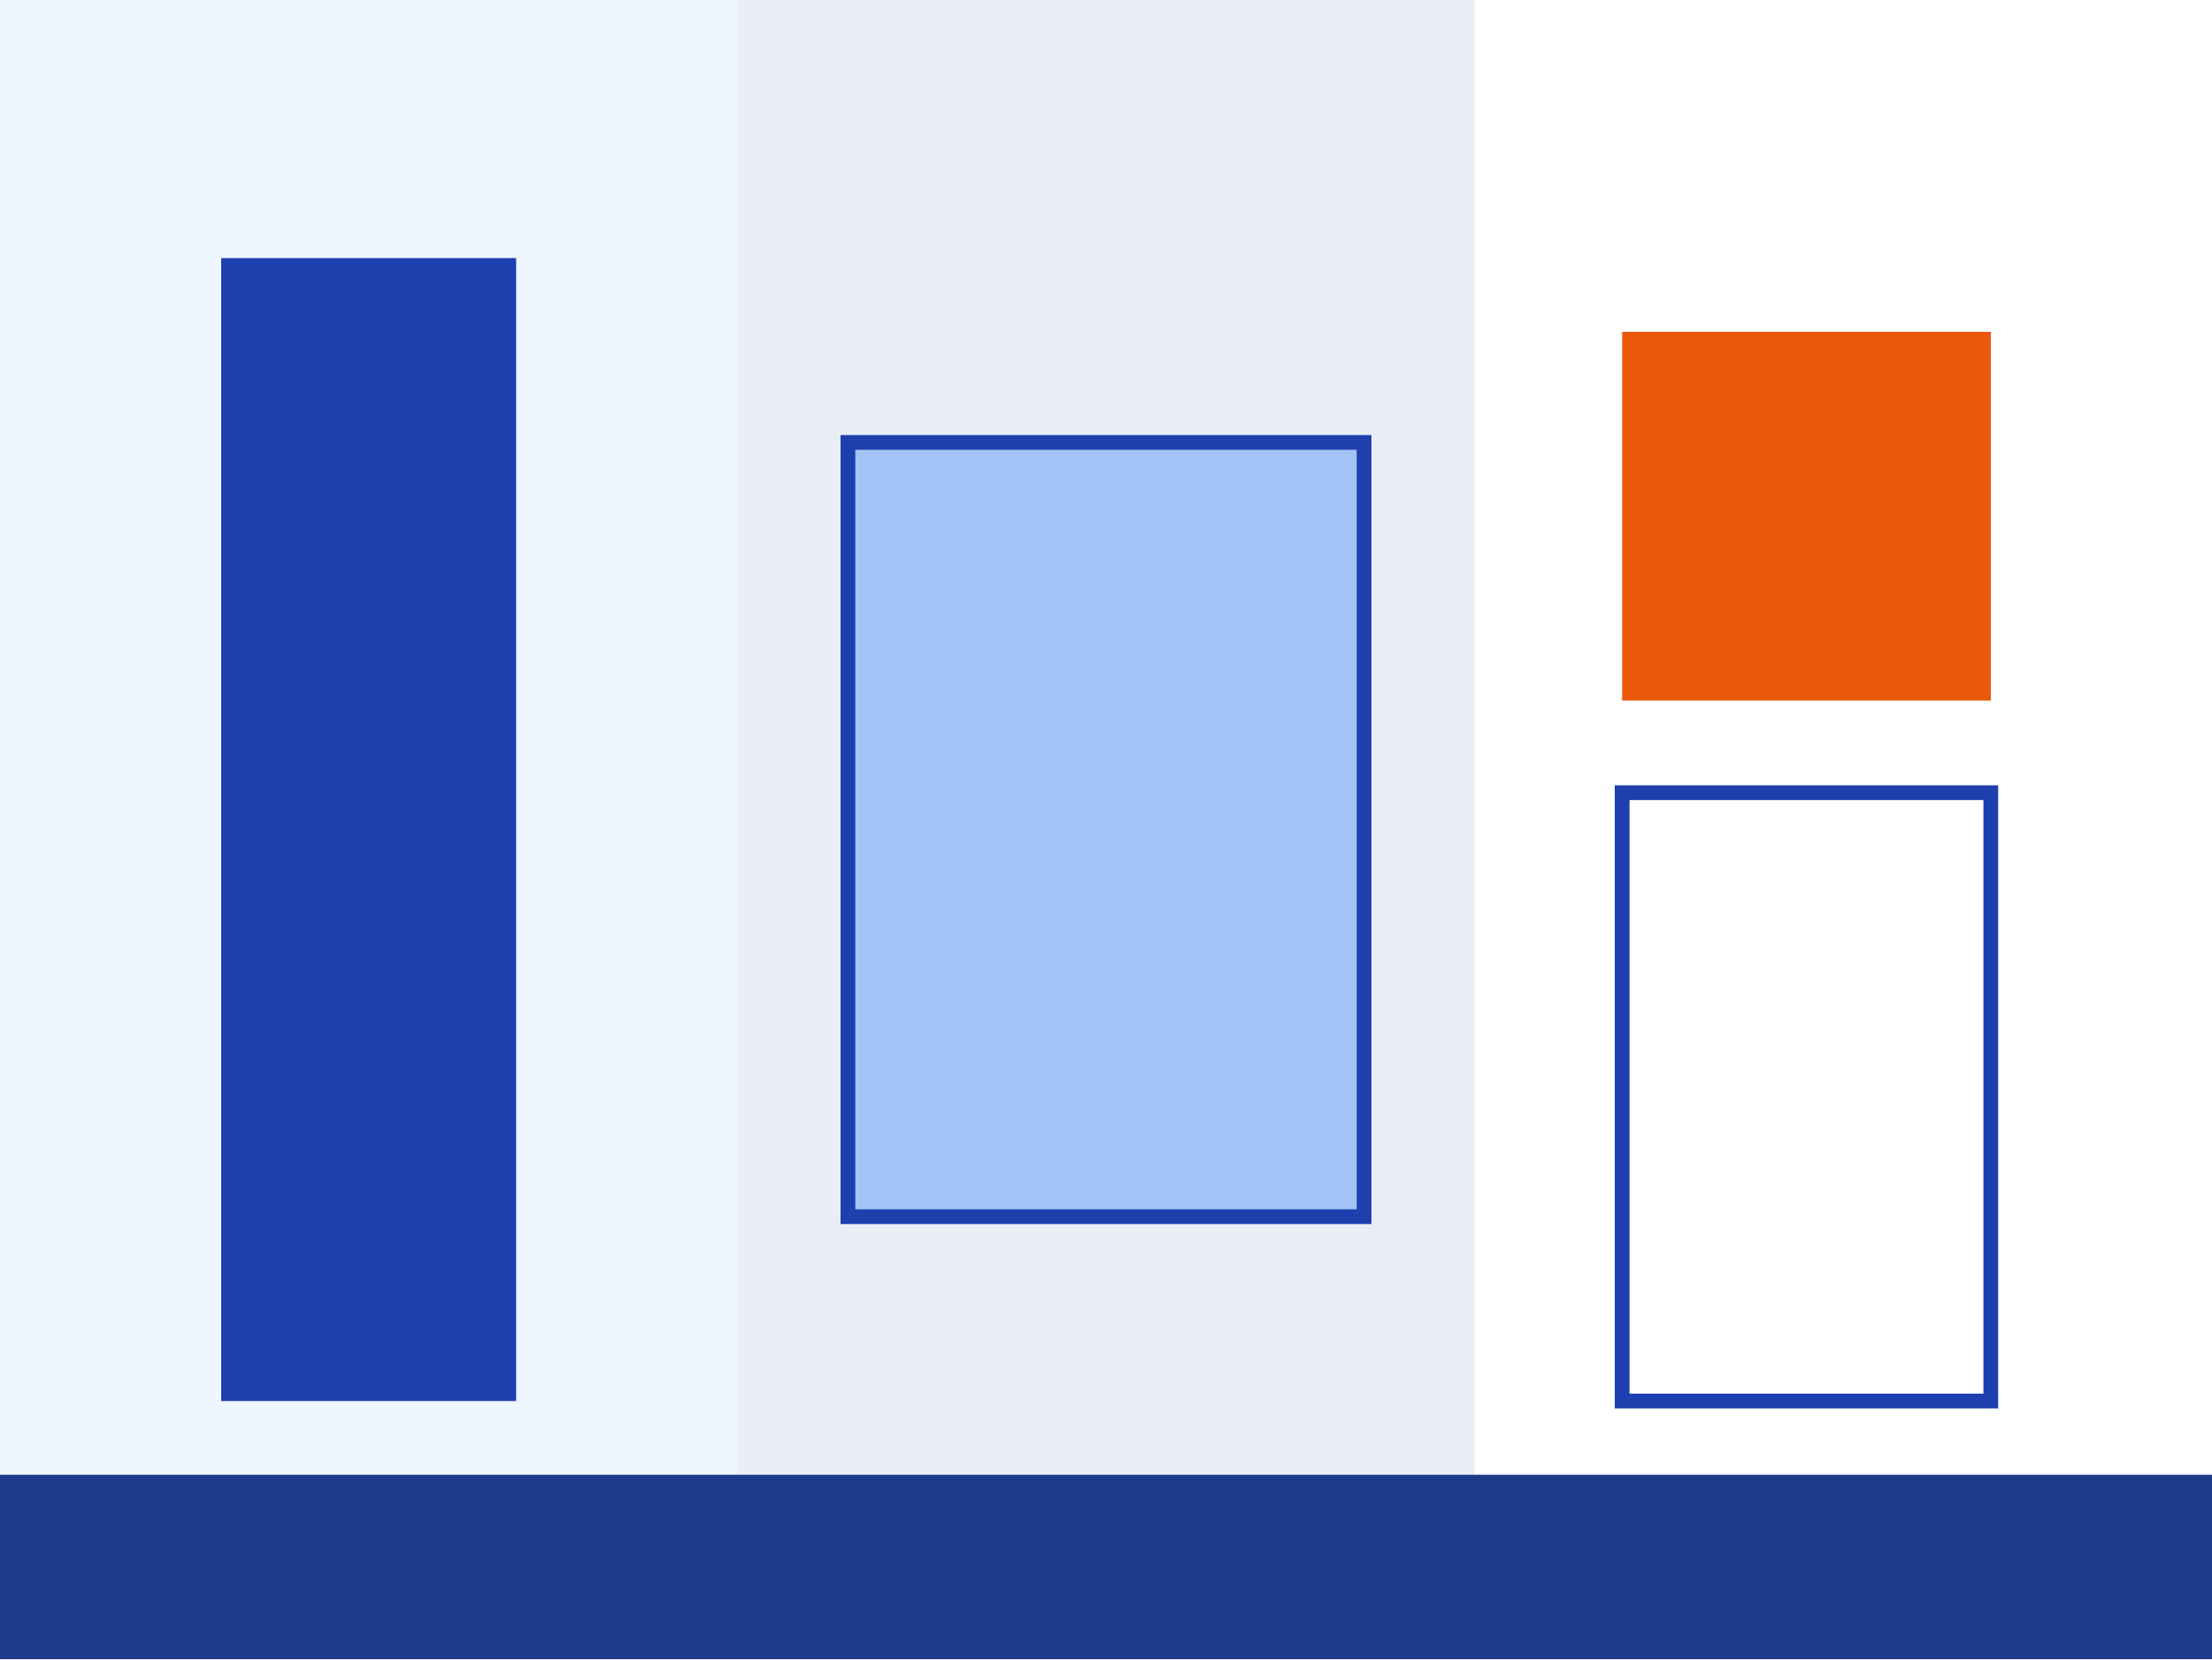
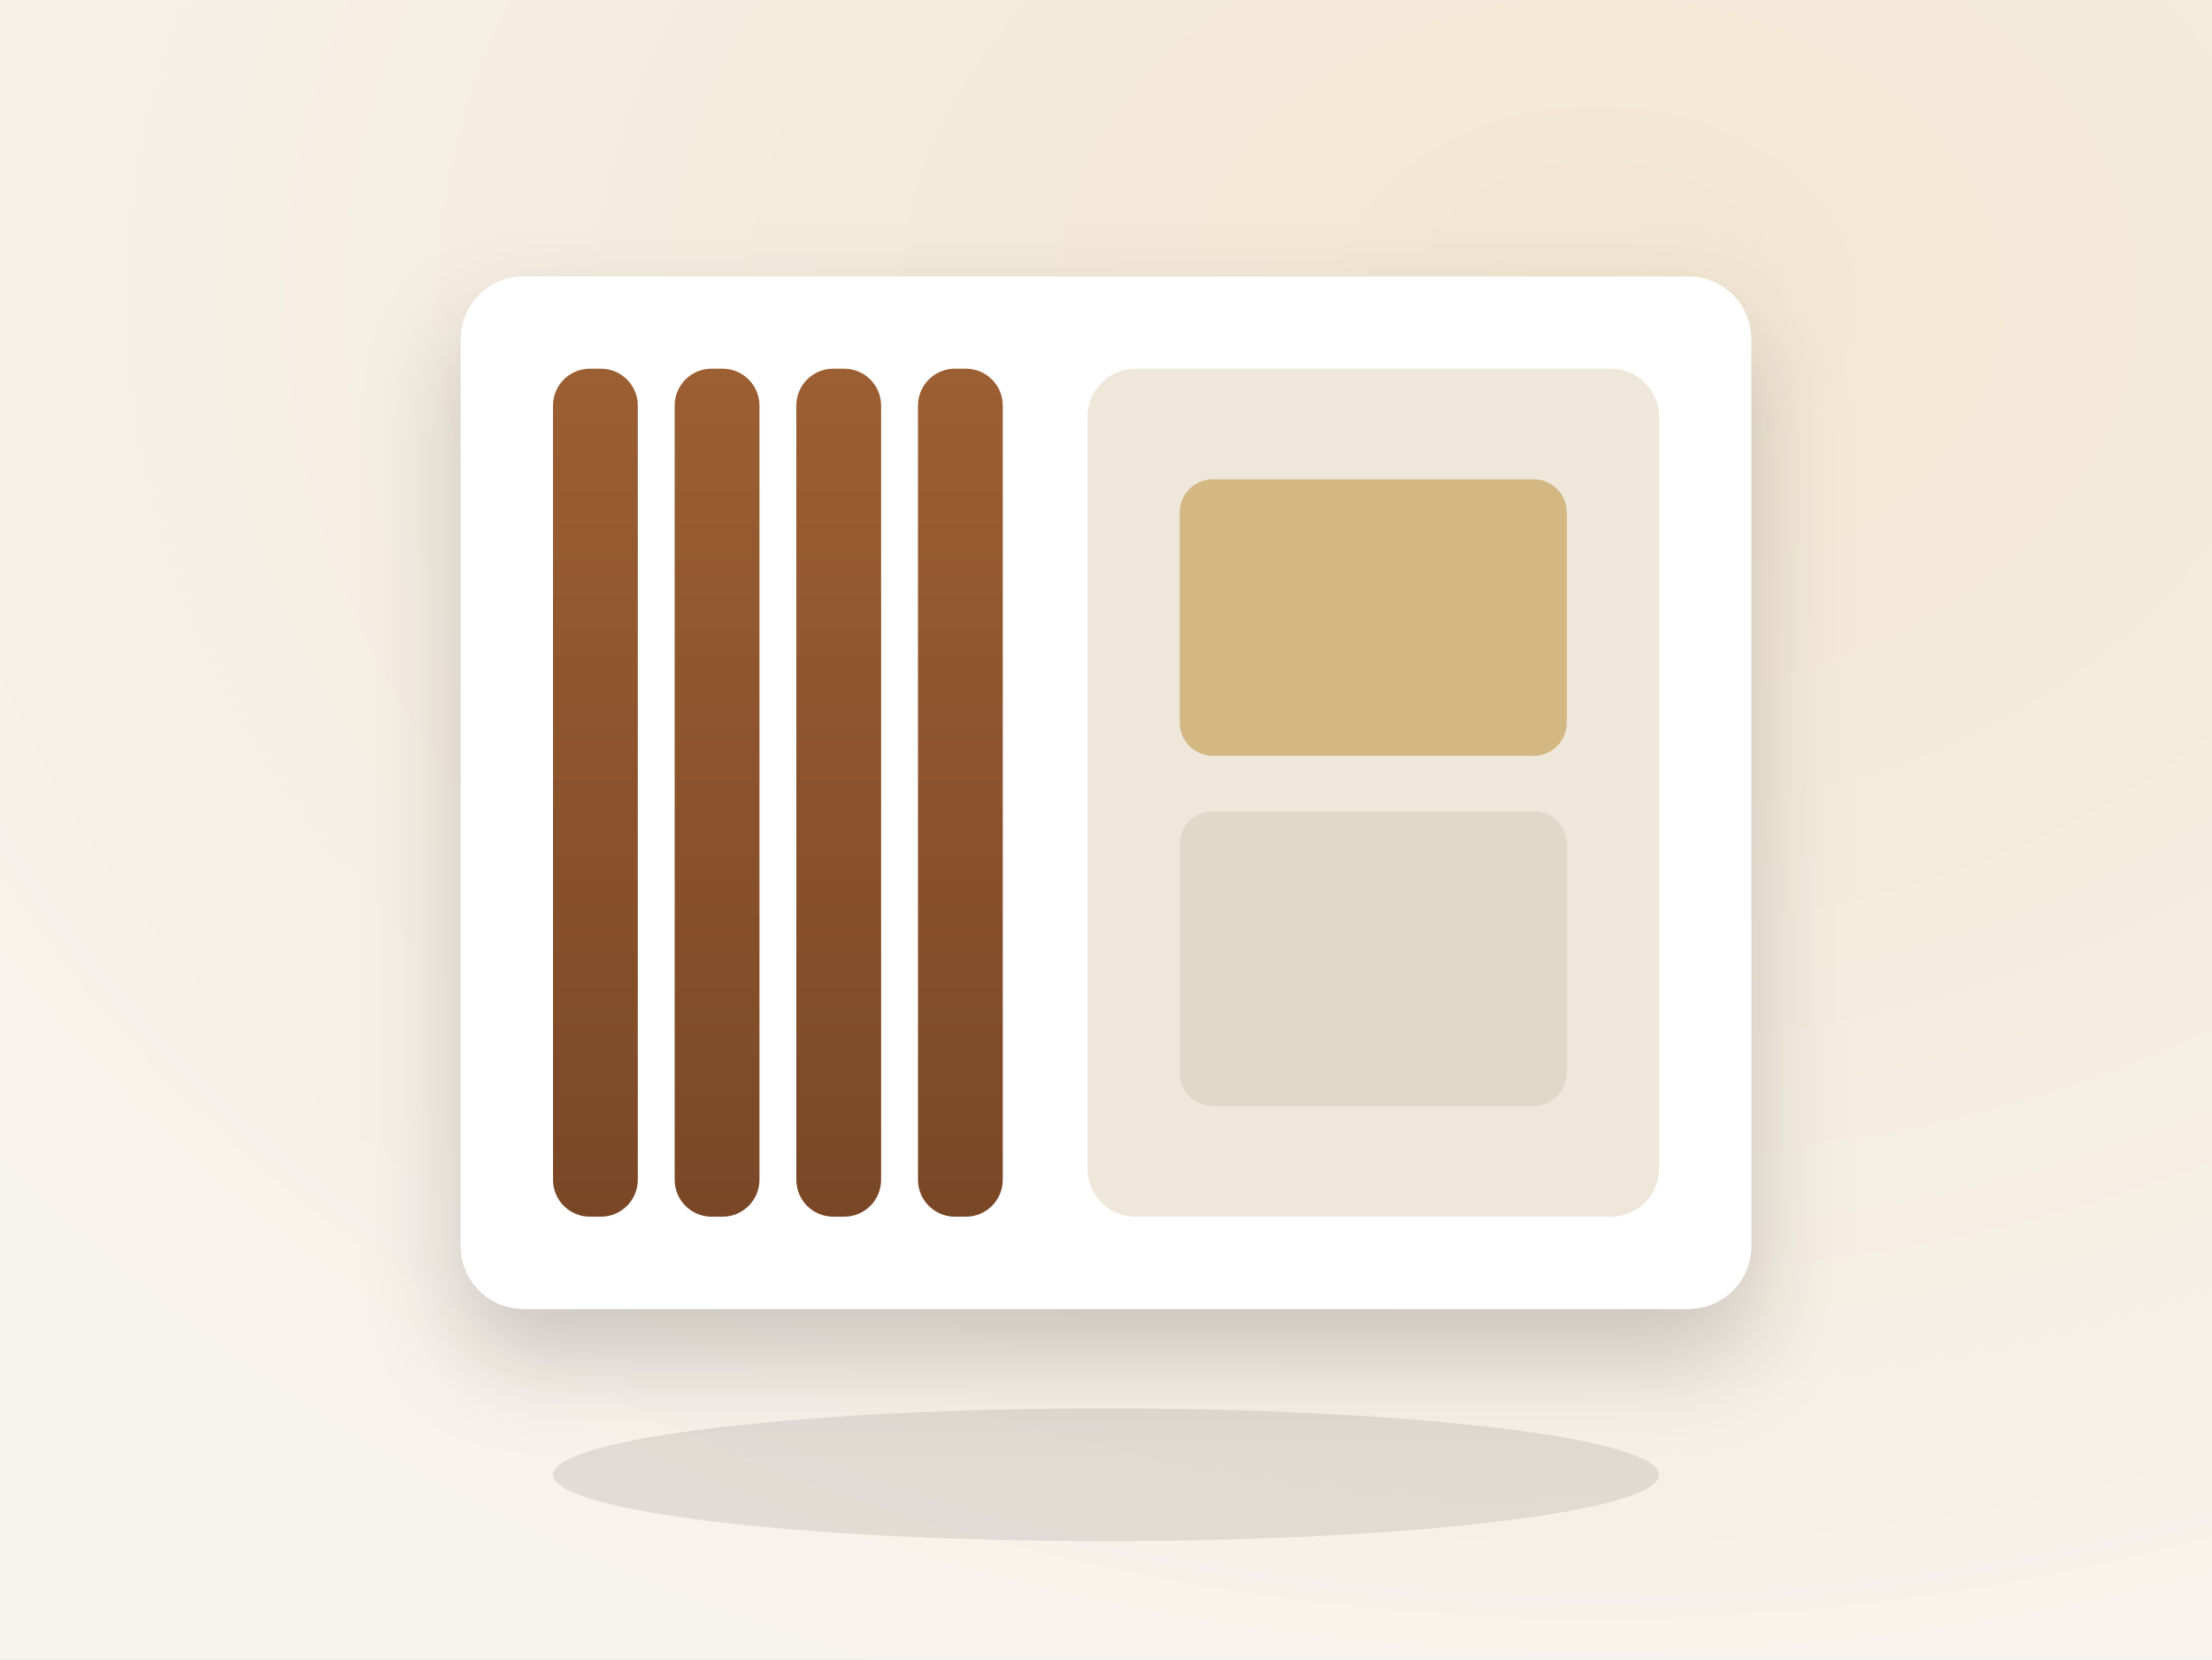
<svg xmlns="http://www.w3.org/2000/svg" viewBox="0 0 1200 900" width="1200" height="900" role="img">
-   <rect width="1200" height="900" fill="#ffffff" />
-   <rect x="0" y="0" width="400" height="900" fill="#eff6ff" />
-   <rect x="400" y="0" width="400" height="900" fill="#e9eef6" />
-   <rect x="120" y="140" width="160" height="620" fill="#1e40af" />
-   <rect x="460" y="240" width="280" height="420" fill="#3b82f6" opacity="0.4" />
-   <rect x="460" y="240" width="280" height="420" fill="none" stroke="#1e40af" stroke-width="8" />
-   <rect x="880" y="180" width="200" height="200" fill="#ea580c" />
-   <rect x="880" y="430" width="200" height="330" fill="none" stroke="#1e40af" stroke-width="8" />
-   <rect x="0" y="800" width="1200" height="100" fill="#1e3a8a" />
+   <defs>
+     <filter id="sh" x="-30%" y="-30%" width="160%" height="160%">
+       <feDropShadow dx="0" dy="26" stdDeviation="26" flood-color="#1b1613" flood-opacity="0.18" />
+     </filter>
+     <filter id="sf" x="-30%" y="-30%" width="160%" height="160%">
+       <feDropShadow dx="0" dy="14" stdDeviation="14" flood-color="#1b1613" flood-opacity="0.12" />
+     </filter>
+     <radialGradient id="warm" cx="0.72" cy="0.18" r="0.9">
+       <stop offset="0" stop-color="#f3e6d2" />
+       <stop offset="1" stop-color="#f7f3ed" />
+     </radialGradient>
+     <linearGradient id="gl" x1="0" y1="0" x2="1" y2="1">
+       <stop offset="0" stop-color="#eef3f1" />
+       <stop offset="0.55" stop-color="#dde5e3" />
+       <stop offset="1" stop-color="#cfd9d6" />
+     </linearGradient>
+     <linearGradient id="wd" x1="0" y1="0" x2="0" y2="1">
+       <stop offset="0" stop-color="#9c5f33" />
+       <stop offset="1" stop-color="#7a4726" />
+     </linearGradient>
+   </defs>
+   <rect width="1200" height="900" fill="url(#warm)" />
+   <ellipse cx="600" cy="800" rx="300" ry="36" fill="#1b1613" opacity="0.1" />
+   <g filter="url(#sh)">
+     <rect x="250" y="150" width="700" height="560" rx="34" fill="#ffffff" />
+   </g>
+   <g fill="url(#wd)">
+     <rect x="300" y="200" width="46" height="460" rx="20" />
+     <rect x="366" y="200" width="46" height="460" rx="20" />
+     <rect x="432" y="200" width="46" height="460" rx="20" />
+     <rect x="498" y="200" width="46" height="460" rx="20" />
+   </g>
+   <rect x="590" y="200" width="310" height="460" rx="26" fill="#efe7da" />
+   <rect x="640" y="260" width="210" height="150" rx="18" fill="#b8892b" opacity="0.5" />
+   <rect x="640" y="440" width="210" height="160" rx="18" fill="#e2d8c9" />
</svg>
